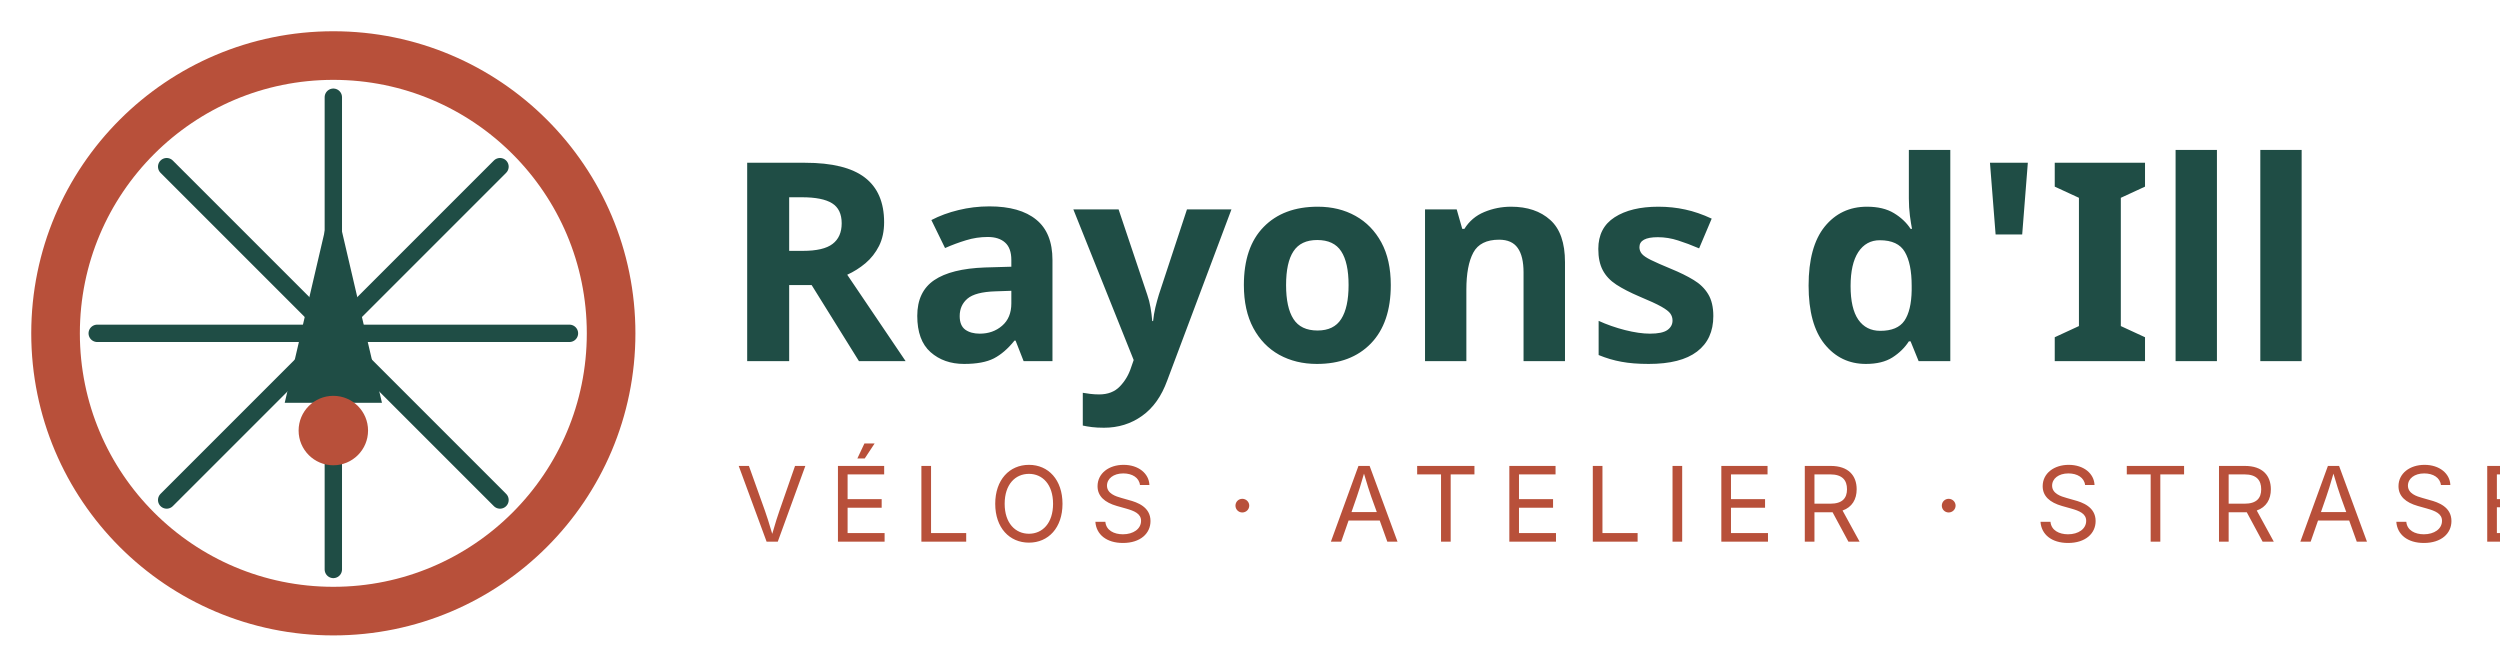
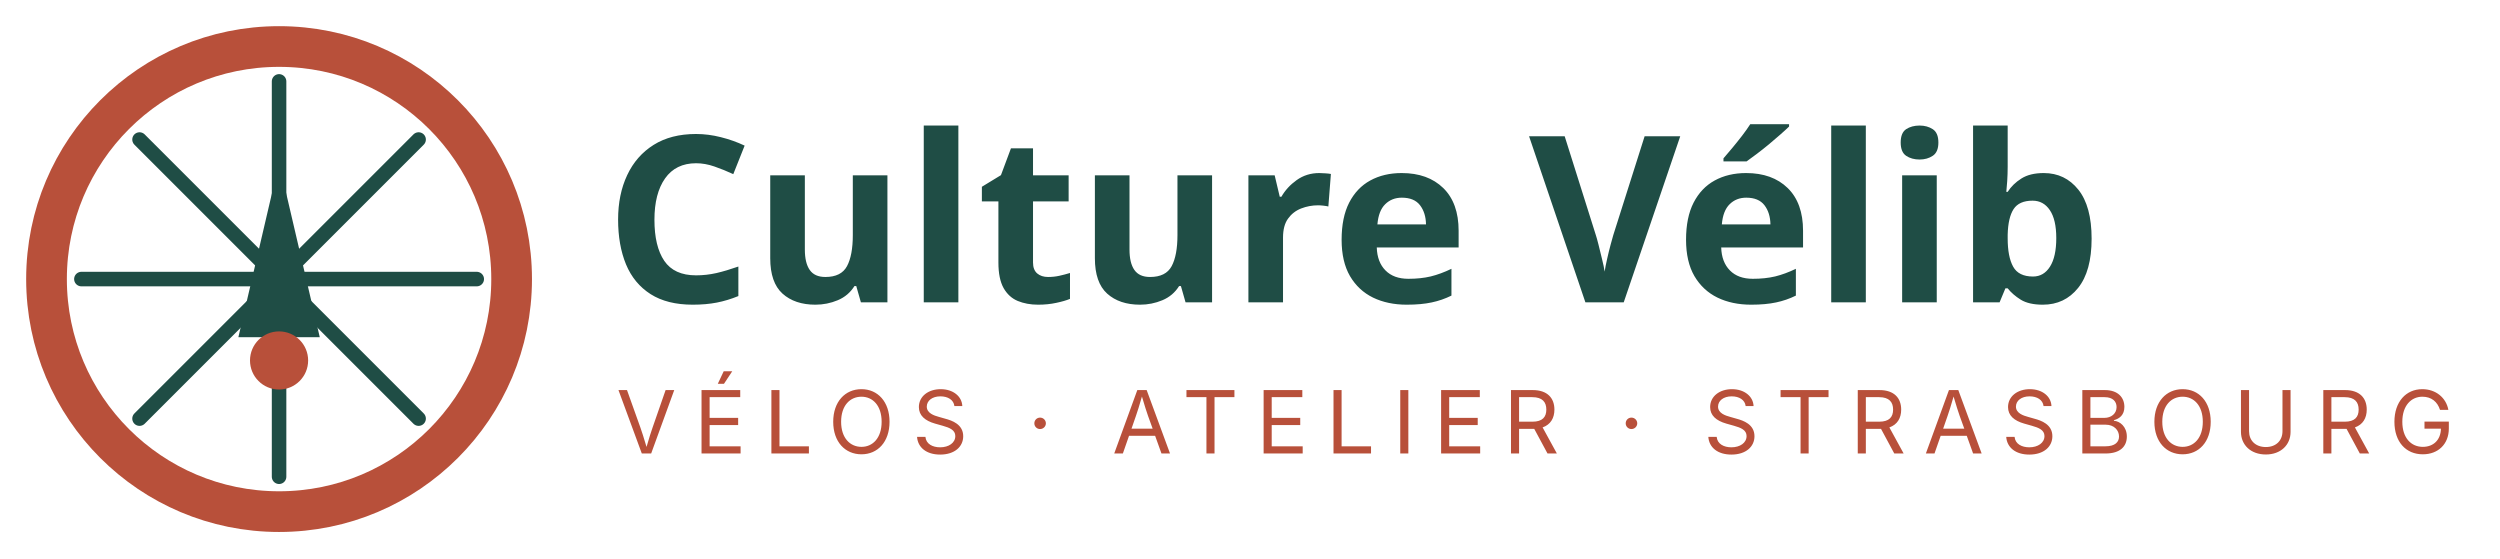
- <svg xmlns="http://www.w3.org/2000/svg" viewBox="0 0 360 96" role="img" aria-labelledby="t">
+ <svg xmlns="http://www.w3.org/2000/svg" viewBox="0 0 430 96" role="img" aria-labelledby="t">
  <g transform="translate(48 48)">
    <circle r="40" fill="none" stroke="#B8503A" stroke-width="7" />
    <g stroke="#1F4D45" stroke-width="2.5" stroke-linecap="round">
      <line x1="0" y1="-34" x2="0" y2="34" />
      <line x1="-34" y1="0" x2="34" y2="0" />
      <line x1="-24" y1="-24" x2="24" y2="24" />
      <line x1="-24" y1="24" x2="24" y2="-24" />
    </g>
    <path d="M0 -20 L7 10 L-7 10 Z" fill="#1F4D45" />
    <circle r="5" cy="14" fill="#B8503A" />
  </g>
-   <text x="104" y="52" font-family="'Bricolage Grotesque', 'Arial Black', sans-serif" font-size="40" font-weight="800" fill="#1F4D45">Rayons d'Ill</text>
+   <text x="104" y="52" font-family="'Bricolage Grotesque', 'Arial Black', sans-serif" font-size="40" font-weight="800" fill="#1F4D45">Culture Vélib</text>
  <text x="106" y="78" font-family="Inter, Arial, sans-serif" font-size="15" letter-spacing="3" fill="#B8503A">VÉLOS · ATELIER · STRASBOURG</text>
</svg>
